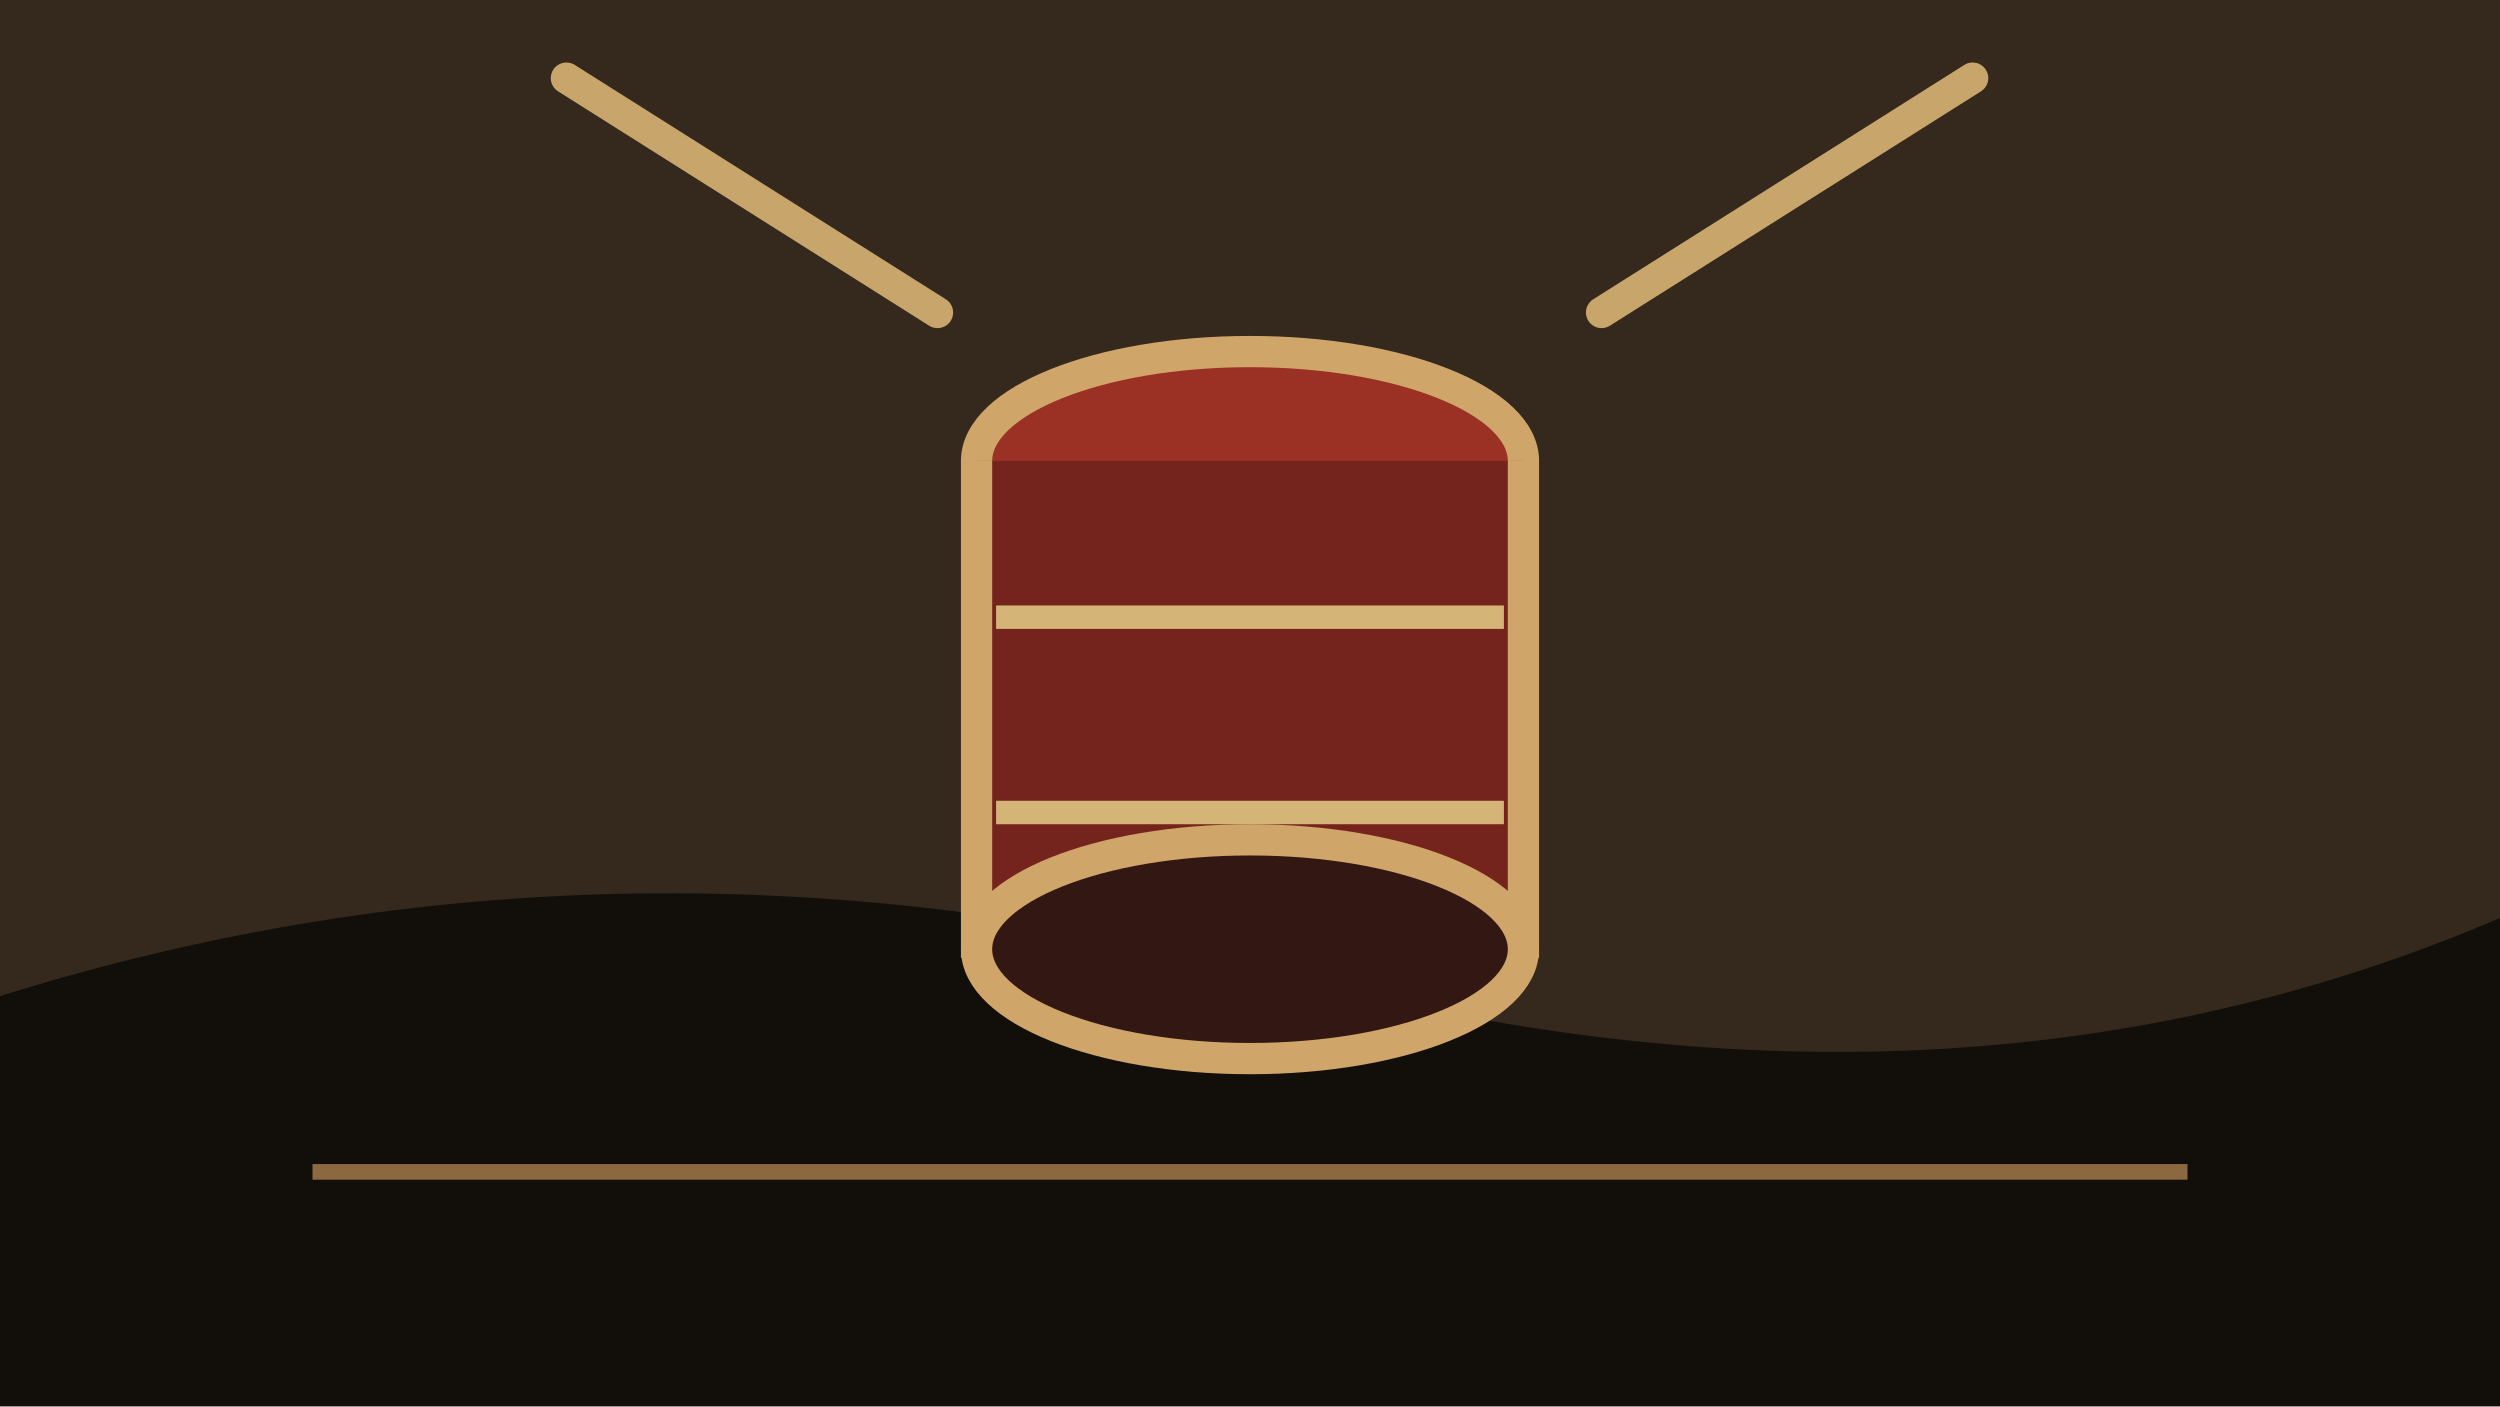
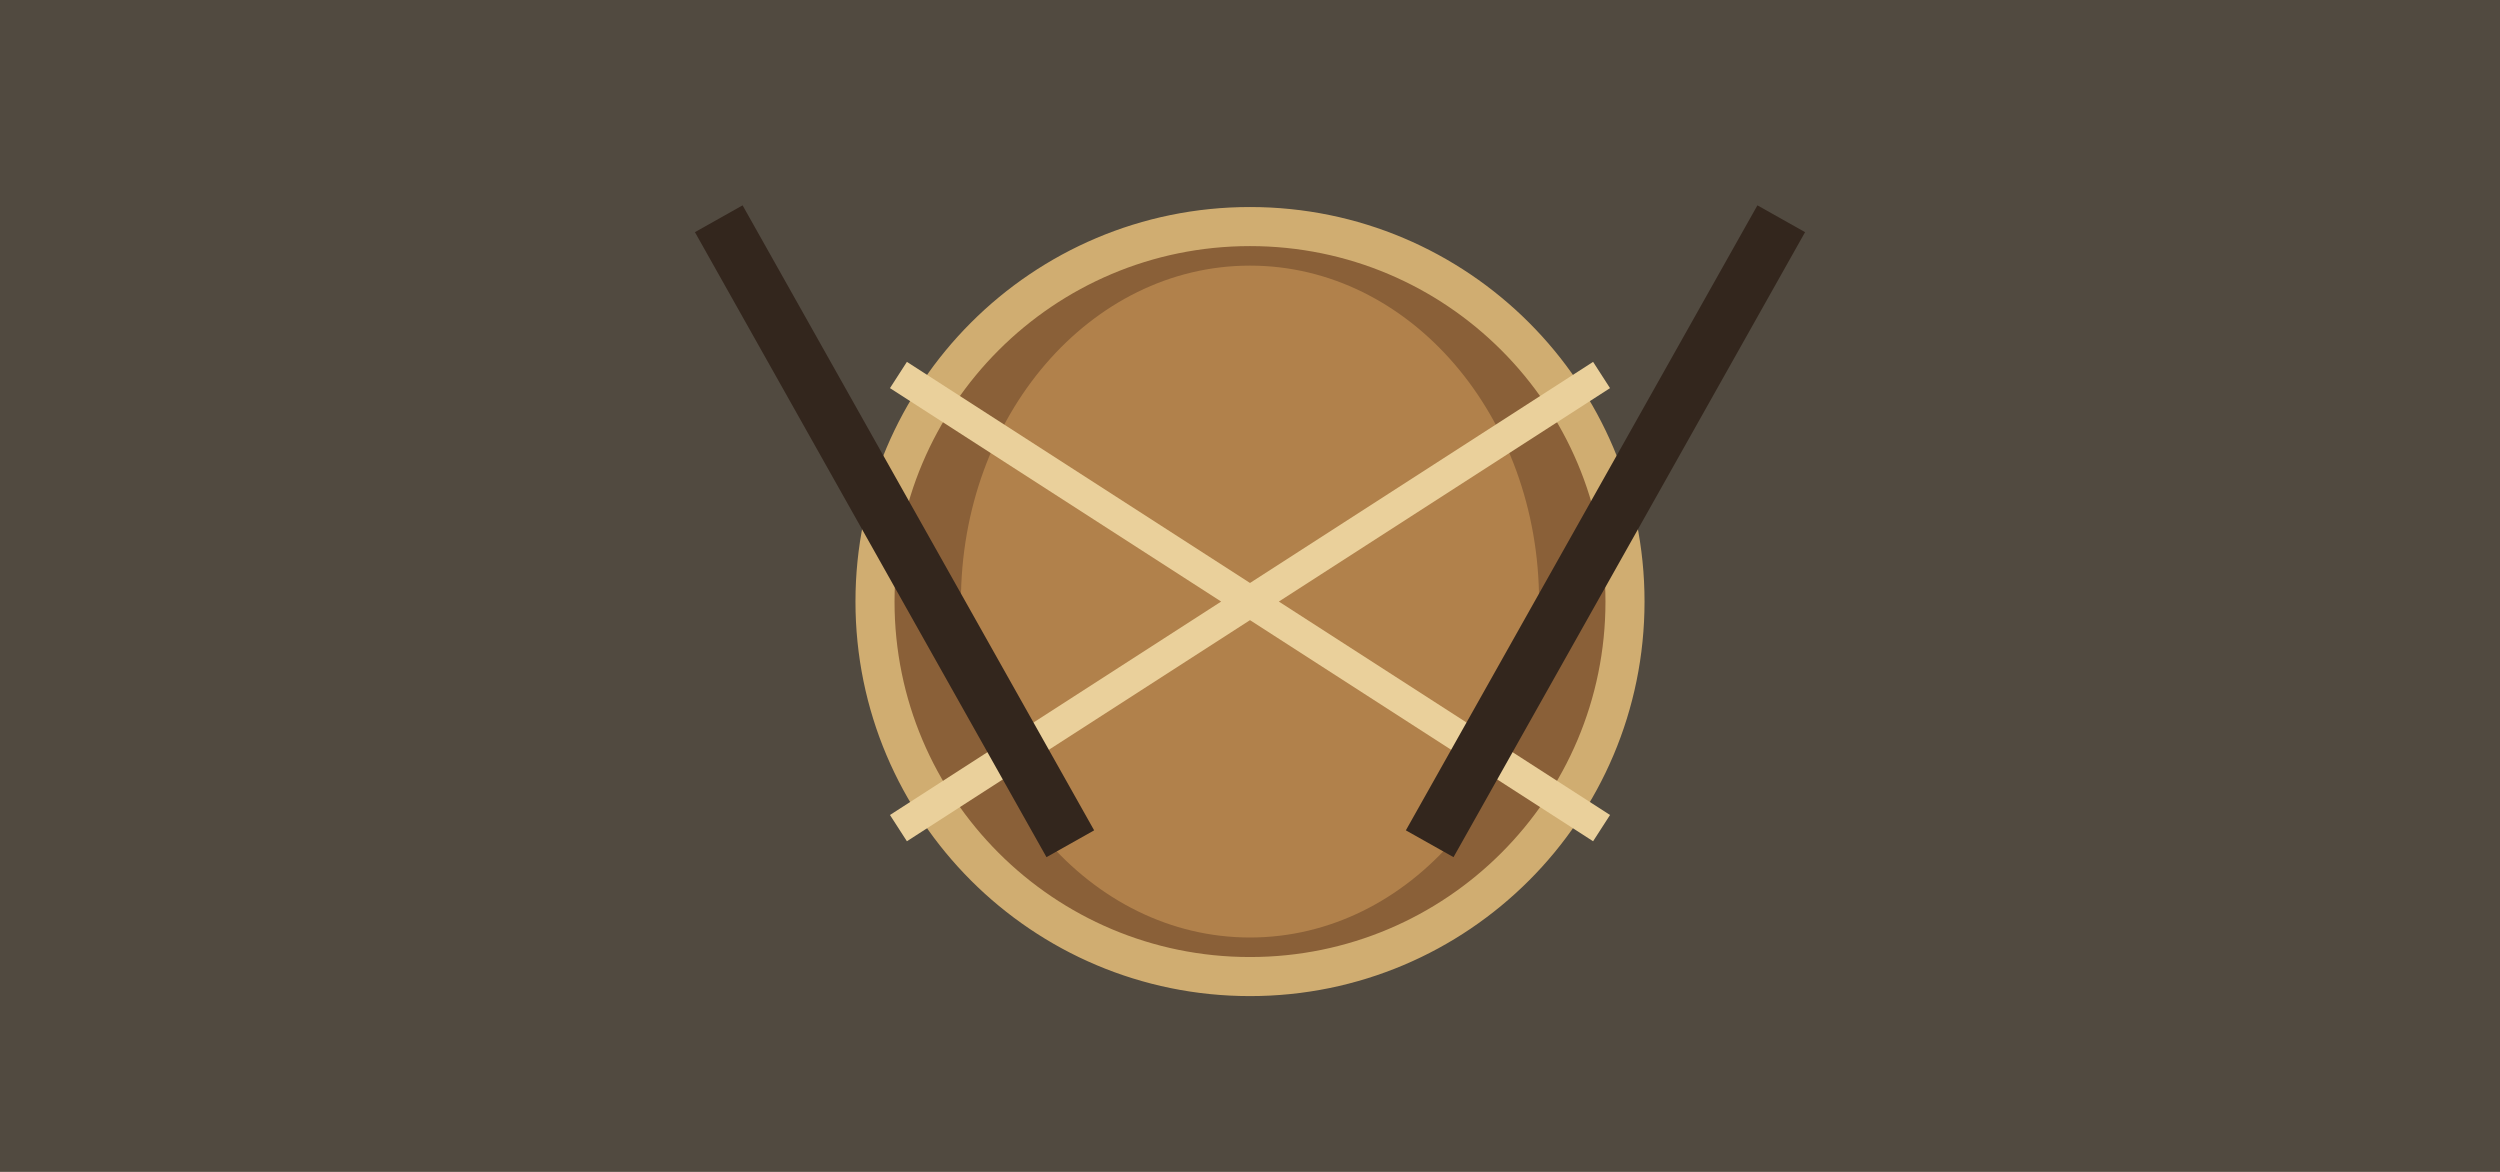
- <svg xmlns="http://www.w3.org/2000/svg" viewBox="0 0 640 360">
-   <rect width="640" height="360" fill="#35281d" />
-   <path d="M0 255Q160 205 330 250T640 235V360H0" fill="#120f0b" />
-   <g transform="translate(255 88)">
-     <ellipse cx="65" cy="30" rx="70" ry="28" fill="#9b3025" stroke="#d0a56a" stroke-width="8" />
-     <path d="M-5 30v125q70 48 140 0V30" fill="#74241d" stroke="#d0a56a" stroke-width="8" />
-     <ellipse cx="65" cy="155" rx="70" ry="28" fill="#321712" stroke="#d0a56a" stroke-width="8" />
-     <path d="M0 70h130M0 120h130" stroke="#d5b477" stroke-width="6" />
-   </g>
-   <g stroke="#c8a66b" stroke-width="8" stroke-linecap="round">
-     <path d="M240 80 145 20M410 80 505 20" />
-   </g>
-   <path d="M80 300h480" stroke="#8b6840" stroke-width="4" />
+ <svg xmlns="http://www.w3.org/2000/svg" viewBox="0 0 320 150">
+   <rect width="320" height="150" fill="#514a40" />
+   <circle cx="160" cy="77" r="48" fill="#8a6038" stroke="#d0ad71" stroke-width="5" />
+   <ellipse cx="160" cy="77" rx="37" ry="43" fill="#b1814b" />
+   <path d="M115 48l90 58M205 48l-90 58" stroke="#ead09b" stroke-width="4" />
+   <path d="M92 28l45 80M228 28l-45 80" stroke="#33261d" stroke-width="7" />
</svg>
